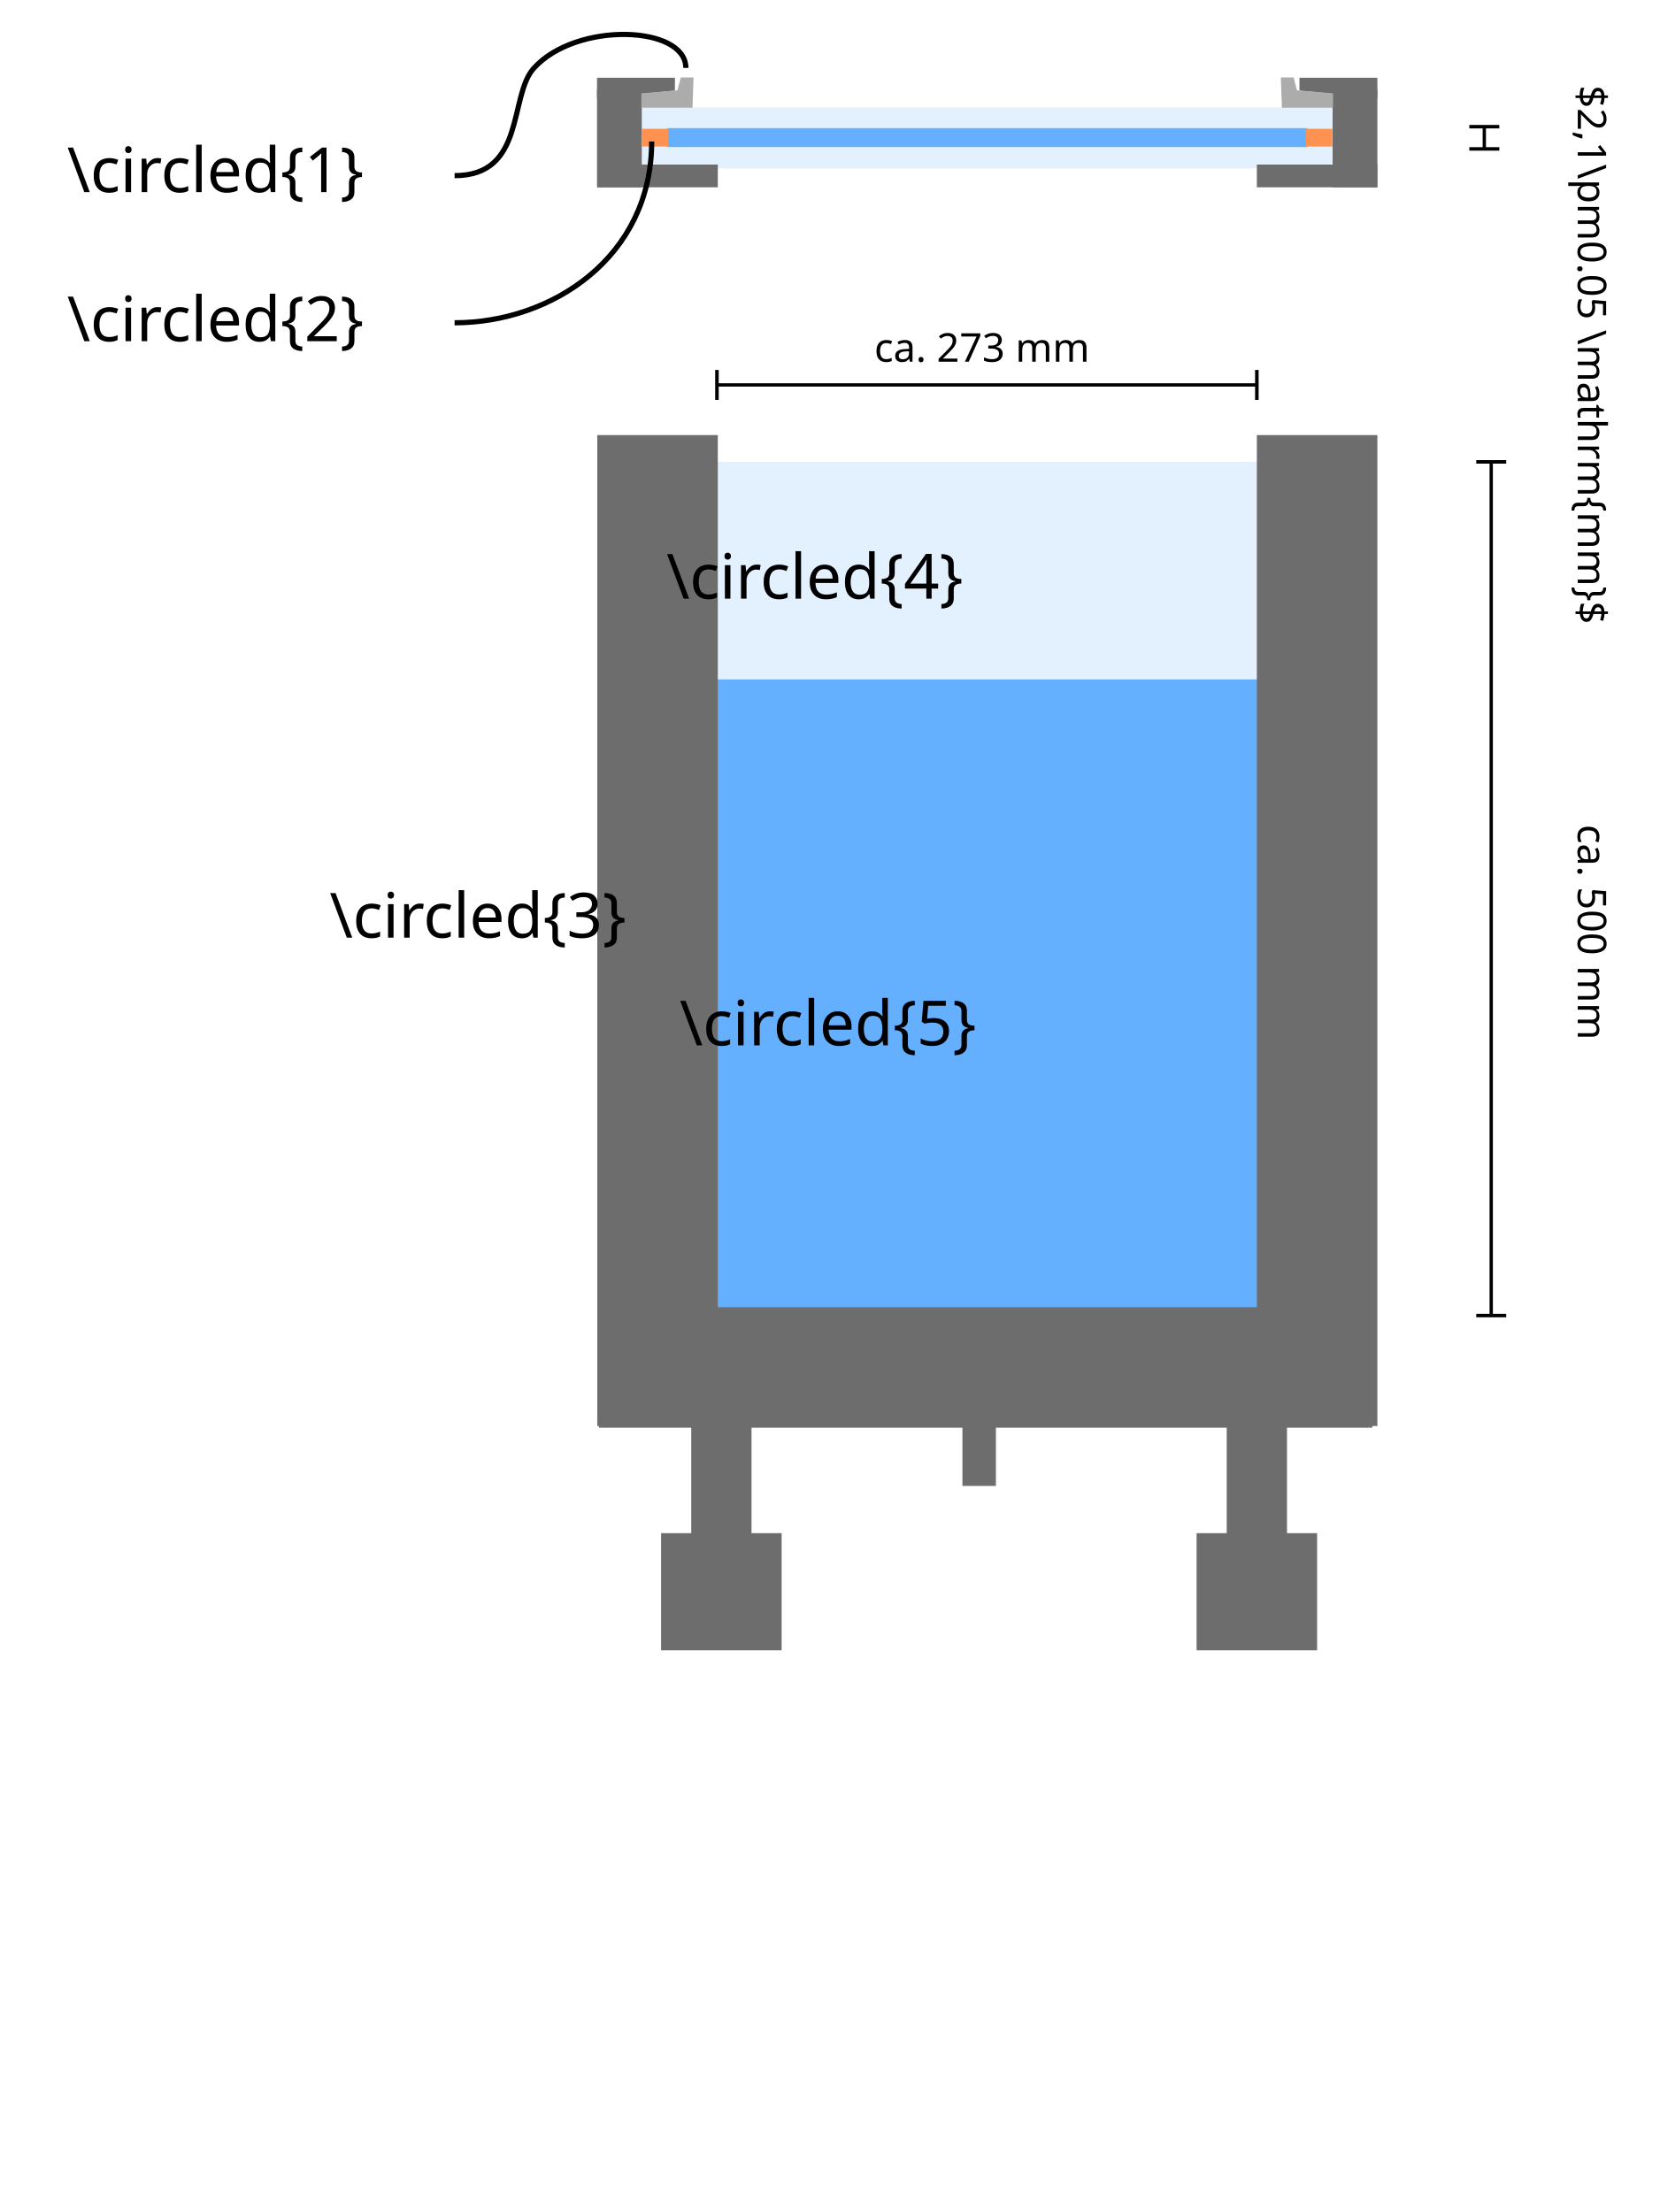
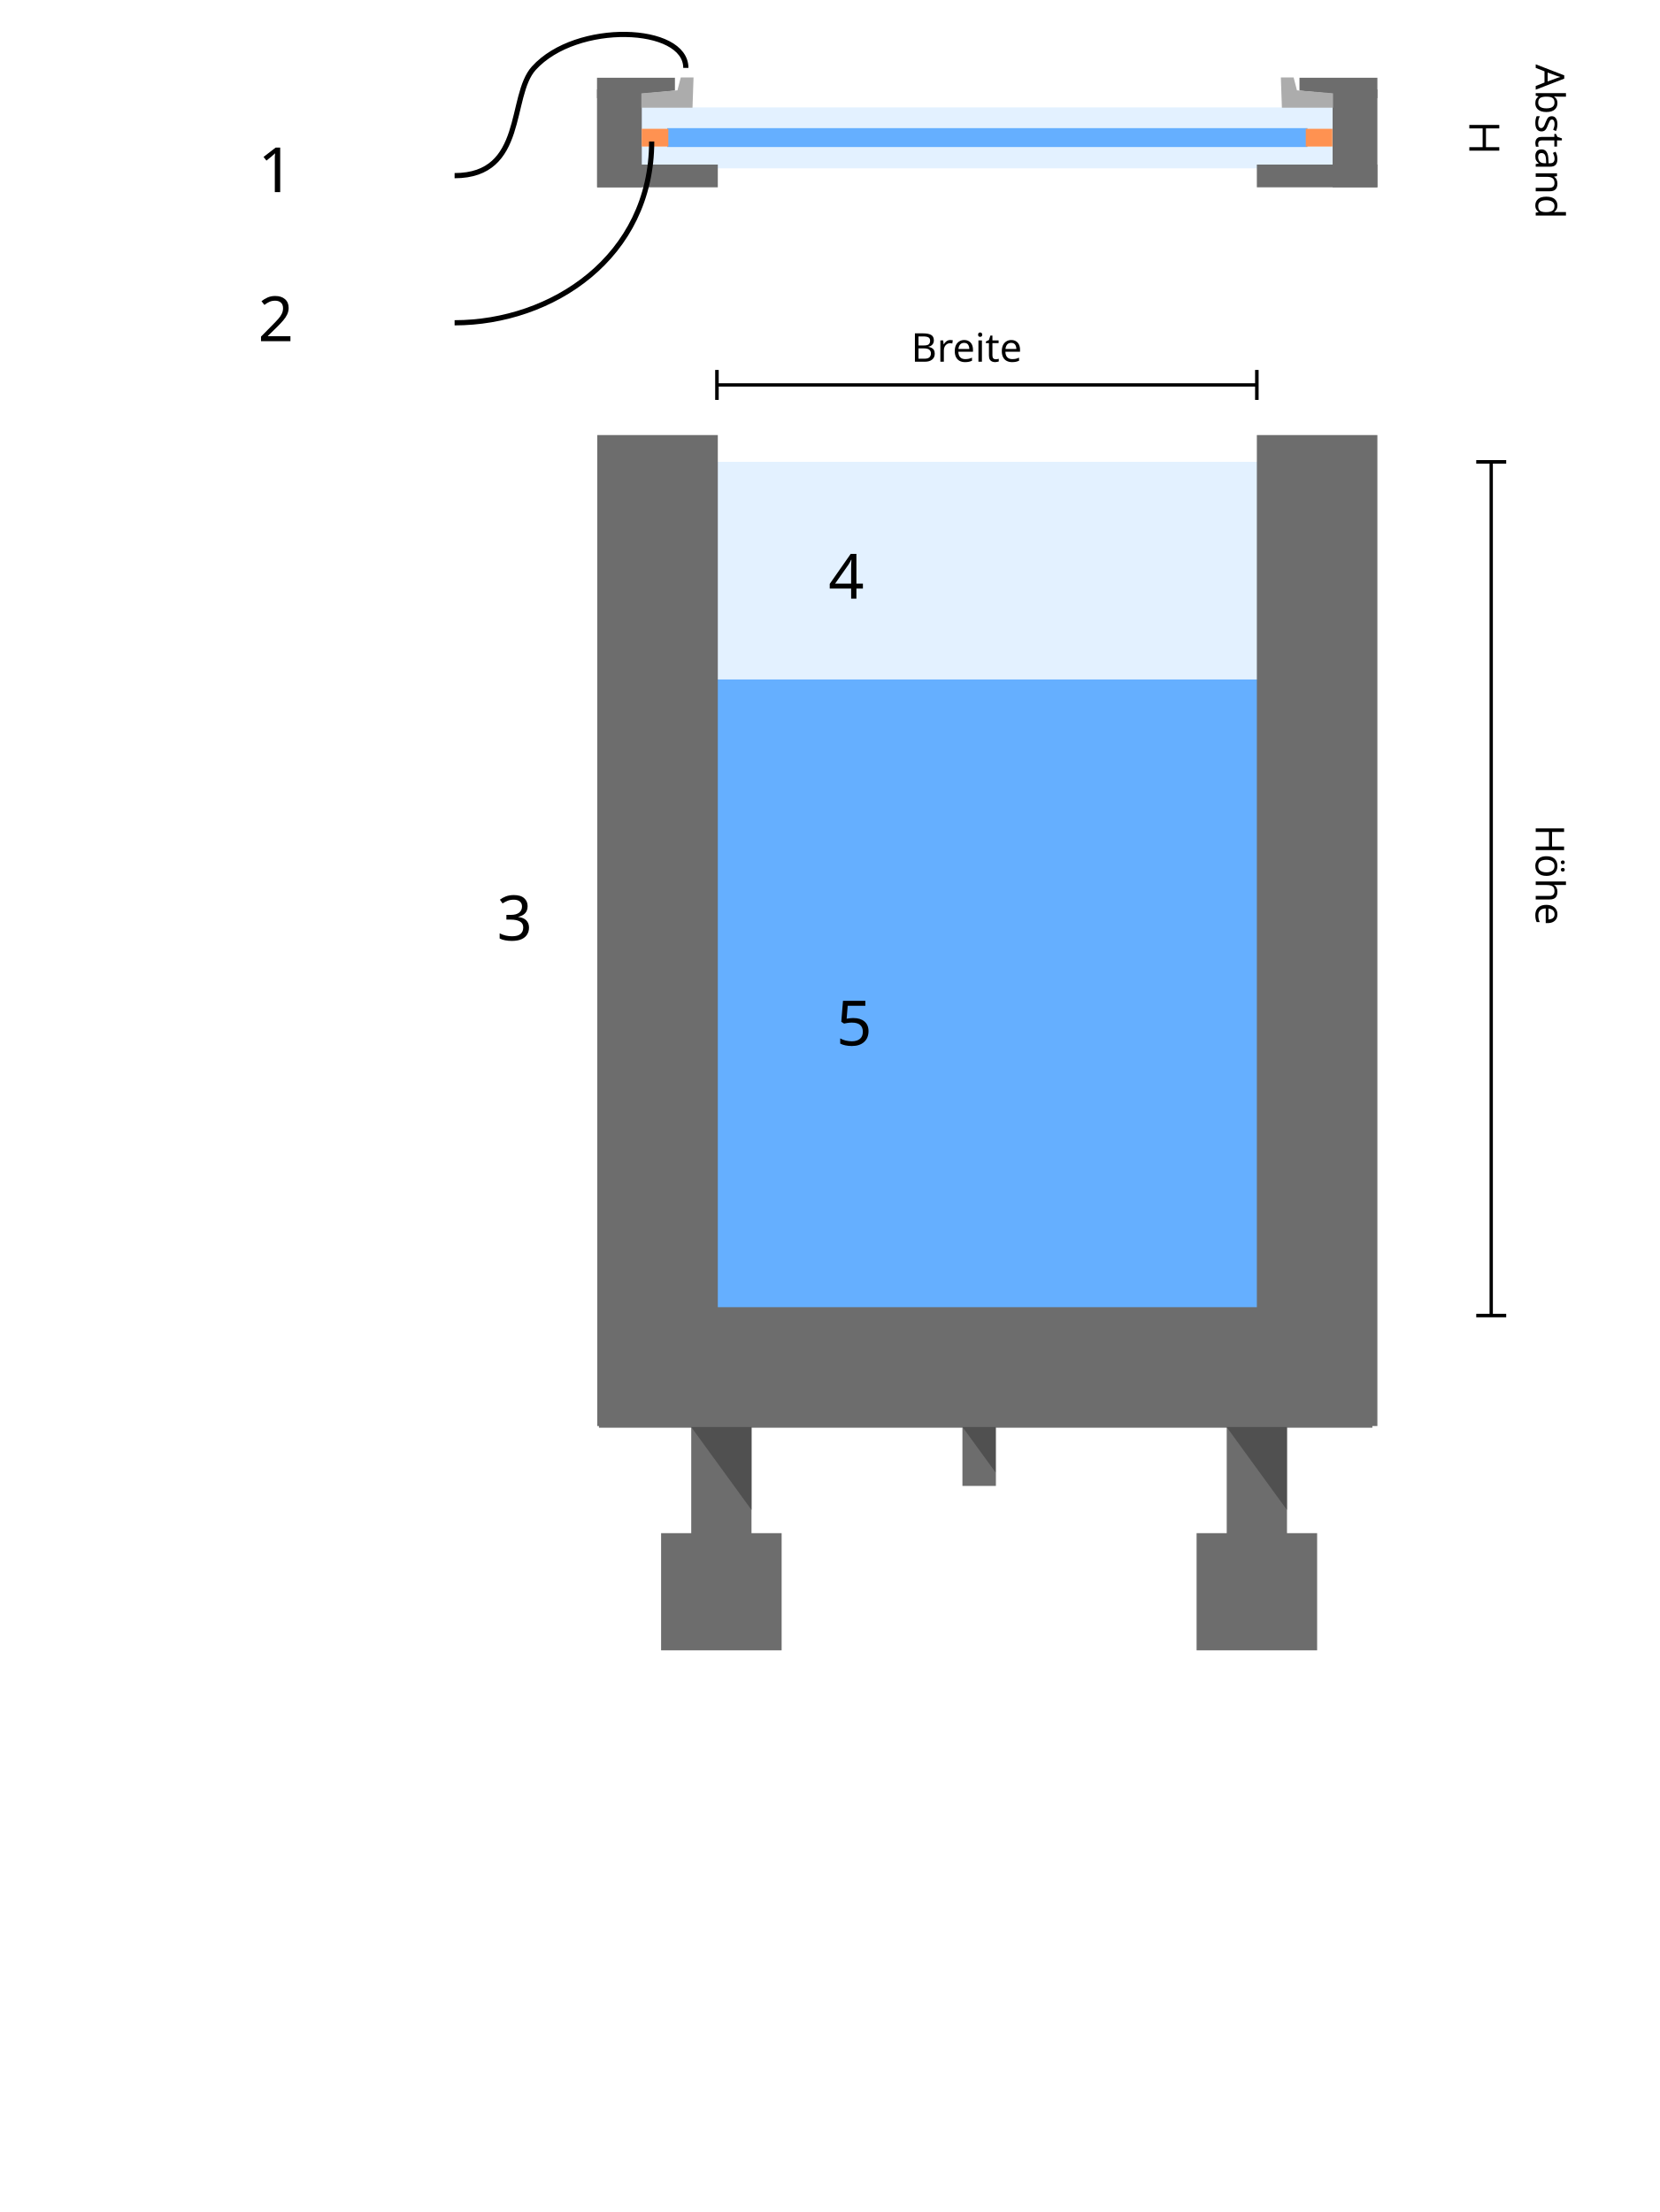
<svg xmlns="http://www.w3.org/2000/svg" width="318.898" height="425.197" id="svg2" version="1.1">
  <defs id="defs4">
    <marker orient="auto" refY="0" refX="0" id="StopL" style="overflow:visible">
      <path id="path5412" d="M 0,5.65 0,-5.65" style="fill:none;stroke:#000000;stroke-width:1pt" transform="scale(0.8,0.8)" />
    </marker>
    <marker orient="auto" refY="0" refX="0" id="StopM" style="overflow:visible">
      <path id="path5415" d="M 0,5.65 0,-5.65" style="fill:none;stroke:#000000;stroke-width:1pt" transform="scale(0.4,0.4)" />
    </marker>
  </defs>
  <g id="layer1" transform="translate(0,-627.164)">
    <path style="fill:#65afff;fill-opacity:0.183;stroke:none" d="m 133.466,715.942 114.549,0 0,166.675 -114.549,0 z" id="rect3761" />
    <rect style="fill:#65afff;fill-opacity:1;stroke:none" id="rect2985" width="116.48" height="124.846" x="131.535" y="757.772" />
    <path style="fill:#6d6d6d;fill-opacity:1;stroke:none" d="m 114.803,710.794 23.167,0 0,190.486 -23.167,0 z" id="rect3755" />
    <path style="fill:#6d6d6d;fill-opacity:1;stroke:none" d="m 241.579,710.794 23.167,0 0,190.486 -23.167,0 z" id="rect3757" />
    <rect style="fill:#6d6d6d;fill-opacity:1;stroke:none" id="rect3759" width="23.167" height="148.656" x="878.435" y="-263.781" transform="matrix(0,1,-1,0,0,0)" />
    <rect style="fill:#6d6d6d;fill-opacity:1;stroke:none" id="rect5219" width="23.167" height="22.524" x="229.996" y="921.873" />
    <rect y="921.873" x="127.069" height="22.524" width="23.167" id="rect5221" style="fill:#6d6d6d;fill-opacity:1;stroke:none" />
    <rect style="fill:#6d6d6d;fill-opacity:1;stroke:none" id="rect5223" width="11.584" height="27.672" x="132.861" y="898.062" />
    <rect y="898.062" x="235.788" height="27.672" width="11.584" id="rect5225" style="fill:#6d6d6d;fill-opacity:1;stroke:none" />
    <rect style="fill:#6d6d6d;fill-opacity:1;stroke:none" id="rect5227" width="6.435" height="15.373" x="184.987" y="897.419" />
    <path style="fill:none;stroke:#000000;stroke-width:0.637px;stroke-linecap:butt;stroke-linejoin:miter;stroke-opacity:1;marker-start:url(#StopL);marker-end:url(#StopL)" d="m 286.627,715.942 0,164.101" id="path5235" />
    <path style="fill:none;stroke:#000000;stroke-width:0.637px;stroke-linecap:butt;stroke-linejoin:miter;stroke-opacity:1;marker-start:url(#StopL);marker-end:url(#StopL)" d="m 137.803,701.154 103.776,0" id="path5237" />
    <rect y="651.795" x="128.236" height="3.632" width="123.078" id="rect6627" style="fill:#65afff;fill-opacity:1;stroke:none" />
    <path id="path6603" d="m 122.862,655.3 133.344,0 0,4.223 -133.344,0 z" style="fill:#65afff;fill-opacity:0.183;stroke:none" />
    <path id="path6605" d="m 114.803,658.797 23.167,0 0,4.372 -23.167,0 z" style="fill:#6d6d6d;fill-opacity:1;stroke:none" />
    <path id="path6607" d="m 241.579,658.797 23.167,0 0,4.372 -23.167,0 z" style="fill:#6d6d6d;fill-opacity:1;stroke:none" />
    <path style="fill:#65afff;fill-opacity:0.183;stroke:none" d="m 122.862,647.81 133.344,0 0,4.223 -133.344,0 z" id="path6621" />
    <path style="fill:#6d6d6d;fill-opacity:1;stroke:none" d="m 256.141,644.364 8.606,0 0,18.805 -8.606,0 z" id="path6609" />
    <path id="path6611" d="m 249.77,642.112 14.976,0 0,3.917 -14.976,-1.448 z" style="fill:#6d6d6d;fill-opacity:1;stroke:none" />
    <path style="fill:#acacac;fill-opacity:1;stroke:none" d="m 256.22,647.865 -9.828,0 -0.199,-5.817 2.451,2.6e-4 0.644,2.477 6.932,0.577 z" id="path6613" />
    <path id="path6615" d="m 123.357,644.364 -8.606,0 0,18.805 8.606,0 z" style="fill:#6d6d6d;fill-opacity:1;stroke:none" />
    <path style="fill:#6d6d6d;fill-opacity:1;stroke:none" d="m 129.728,642.112 -14.976,0 0,3.917 14.976,-1.448 z" id="path6617" />
    <path id="path6619" d="m 123.278,647.865 9.828,0 0.199,-5.817 -2.451,2.6e-4 -0.644,2.477 -6.932,0.577 z" style="fill:#acacac;fill-opacity:1;stroke:none" />
    <rect style="fill:#ff9251;fill-opacity:1;stroke:none" id="rect6623" width="5.119" height="3.413" x="123.341" y="651.922" />
    <rect y="651.922" x="250.982" height="3.413" width="5.119" id="rect6625" style="fill:#ff9251;fill-opacity:1;stroke:none" />
    <path id="path6629" d="m 285.298,651.513 0,4.275" style="fill:none;stroke:#000000;stroke-width:0.637;stroke-linecap:butt;stroke-linejoin:miter;stroke-miterlimit:4;stroke-opacity:1;stroke-dasharray:none;marker-start:url(#StopL);marker-end:url(#StopL)" />
-     <text xml:space="preserve" style="font-size:25.483px;font-style:normal;font-weight:normal;line-height:125%;letter-spacing:0px;word-spacing:0px;fill:#000000;fill-opacity:1;stroke:none;font-family:Sans" x="643.57" y="-303.26" id="text6650" transform="matrix(0,1,-1,0,0,0)">
-       <tspan id="tspan6652" x="643.57" y="-303.26" style="font-size:7.645px">$2,1\pm0.05 \mathrm{mm}$</tspan>
+     <text xml:space="preserve" style="font-size:25.483px;font-style:normal;font-weight:normal;line-height:125%;letter-spacing:0px;word-spacing:0px;fill:#000000;fill-opacity:1;stroke:none;font-family:Sans" x="639.529" y="-295.179" id="text6650" transform="matrix(0,1,-1,0,0,0)">
+       <tspan id="tspan6652" x="639.529" y="-295.179" style="font-size:7.645px">Abstand</tspan>
    </text>
-     <text id="text6654" y="-303.26" x="785.666" style="font-size:25.483px;font-style:normal;font-weight:normal;line-height:125%;letter-spacing:0px;word-spacing:0px;fill:#000000;fill-opacity:1;stroke:none;font-family:Sans" xml:space="preserve" transform="matrix(0,1,-1,0,0,0)">
-       <tspan style="font-size:7.645px" y="-303.26" x="785.666" id="tspan6656">ca. 500 mm</tspan>
+     <text id="text6654" y="-295.179" x="785.666" style="font-size:25.483px;font-style:normal;font-weight:normal;line-height:125%;letter-spacing:0px;word-spacing:0px;fill:#000000;fill-opacity:1;stroke:none;font-family:Sans" xml:space="preserve" transform="matrix(0,1,-1,0,0,0)">
+       <tspan style="font-size:7.645px" y="-295.179" x="785.666" id="tspan6656">Höhe</tspan>
    </text>
-     <text id="text6677" y="696.696" x="168.052" style="font-size:25.483px;font-style:normal;font-weight:normal;line-height:125%;letter-spacing:0px;word-spacing:0px;fill:#000000;fill-opacity:1;stroke:none;font-family:Sans" xml:space="preserve">
-       <tspan style="font-size:7.645px" y="696.696" x="168.052" id="tspan6679">ca. 273 mm</tspan>
+     <text id="text6677" y="696.696" x="175.123" style="font-size:25.483px;font-style:normal;font-weight:normal;line-height:125%;letter-spacing:0px;word-spacing:0px;fill:#000000;fill-opacity:1;stroke:none;font-family:Sans" xml:space="preserve">
+       <tspan style="font-size:7.645px" y="696.696" x="175.123" id="tspan6679">Breite</tspan>
    </text>
-     <text xml:space="preserve" style="font-size:40px;font-style:normal;font-weight:normal;line-height:125%;letter-spacing:0px;word-spacing:0px;fill:#000000;fill-opacity:1;stroke:none;font-family:Sans" x="67.408" y="664.099" id="text3018">
-       <tspan x="67.408" y="664.099" style="font-size:12px;text-align:center;text-anchor:middle" id="tspan3028">\circled{1}</tspan>
+     <text xml:space="preserve" style="font-size:40px;font-style:normal;font-weight:normal;line-height:125%;letter-spacing:0px;word-spacing:0px;fill:#000000;fill-opacity:1;stroke:none;font-family:Sans" x="79.024" y="664.099" id="text3018">
+       <tspan x="79.024" y="664.099" style="font-size:12px;text-align:center;text-anchor:middle" id="tspan3028">1</tspan>
    </text>
    <path style="fill:none;stroke:#000000;stroke-width:1px;stroke-linecap:butt;stroke-linejoin:miter;stroke-opacity:1" d="m 87.378,33.763 c 13.738,0 10.37,-15.282 15.226,-20.651 8.198,-9.064 29.221,-8.227 29.221,-0.057" id="path3030" transform="translate(0,627.164)" />
    <path id="path3032" d="m 87.378,689.211 c 18.688,0 37.881,-12.627 37.881,-34.85" style="fill:none;stroke:#000000;stroke-width:1px;stroke-linecap:butt;stroke-linejoin:miter;stroke-opacity:1" />
-     <text id="text3073" y="692.747" x="67.408" style="font-size:40px;font-style:normal;font-weight:normal;line-height:125%;letter-spacing:0px;word-spacing:0px;fill:#000000;fill-opacity:1;stroke:none;font-family:Sans" xml:space="preserve">
-       <tspan id="tspan3075" style="font-size:12px;text-align:center;text-anchor:middle" y="692.747" x="67.408">\circled{2}</tspan>
+     <text id="text3073" y="692.747" x="79.024" style="font-size:40px;font-style:normal;font-weight:normal;line-height:125%;letter-spacing:0px;word-spacing:0px;fill:#000000;fill-opacity:1;stroke:none;font-family:Sans" xml:space="preserve">
+       <tspan id="tspan3075" style="font-size:12px;text-align:center;text-anchor:middle" y="692.747" x="79.024">2</tspan>
    </text>
-     <text xml:space="preserve" style="font-size:40px;font-style:normal;font-weight:normal;line-height:125%;letter-spacing:0px;word-spacing:0px;fill:#000000;fill-opacity:1;stroke:none;font-family:Sans" x="117.854" y="807.399" id="text3077">
-       <tspan x="117.854" y="807.399" style="font-size:12px;text-align:center;text-anchor:middle" id="tspan3079">\circled{3}</tspan>
+     <text xml:space="preserve" style="font-size:40px;font-style:normal;font-weight:normal;line-height:125%;letter-spacing:0px;word-spacing:0px;fill:#000000;fill-opacity:1;stroke:none;font-family:Sans" x="124.925" y="807.904" id="text3077">
+       <tspan x="124.925" y="807.904" style="font-size:12px;text-align:center;text-anchor:middle" id="tspan3079">3</tspan>
    </text>
-     <text id="text3081" y="742.244" x="182.605" style="font-size:40px;font-style:normal;font-weight:normal;line-height:125%;letter-spacing:0px;word-spacing:0px;fill:#000000;fill-opacity:1;stroke:none;font-family:Sans" xml:space="preserve">
-       <tspan id="tspan3083" style="font-size:12px;text-align:center;text-anchor:middle" y="742.244" x="182.605">\circled{4}</tspan>
+     <text id="text3081" y="742.244" x="188.666" style="font-size:40px;font-style:normal;font-weight:normal;line-height:125%;letter-spacing:0px;word-spacing:0px;fill:#000000;fill-opacity:1;stroke:none;font-family:Sans" xml:space="preserve">
+       <tspan id="tspan3083" style="font-size:12px;text-align:center;text-anchor:middle" y="742.244" x="188.666">4</tspan>
    </text>
-     <text xml:space="preserve" style="font-size:40px;font-style:normal;font-weight:normal;line-height:125%;letter-spacing:0px;word-spacing:0px;fill:#000000;fill-opacity:1;stroke:none;font-family:Sans" x="185.131" y="828.107" id="text3085">
-       <tspan x="185.131" y="828.107" style="font-size:12px;text-align:center;text-anchor:middle" id="tspan3087">\circled{5}</tspan>
+     <text xml:space="preserve" style="font-size:40px;font-style:normal;font-weight:normal;line-height:125%;letter-spacing:0px;word-spacing:0px;fill:#000000;fill-opacity:1;stroke:none;font-family:Sans" x="190.182" y="828.107" id="text3085">
+       <tspan x="190.182" y="828.107" style="font-size:12px;text-align:center;text-anchor:middle" id="tspan3087">5</tspan>
    </text>
+     <path style="fill:#505050;fill-opacity:1;stroke:none" d="m 132.861,901.472 11.584,0 0,15.929 z" id="rect3030" />
+     <path id="path3813" d="m 235.77,901.472 11.584,0 0,15.929 z" style="fill:#505050;fill-opacity:1;stroke:none" />
+     <path style="fill:#505050;fill-opacity:1;stroke:none" d="m 185.01,901.472 6.35,0 0,8.732 z" id="path3815" />
  </g>
</svg>
